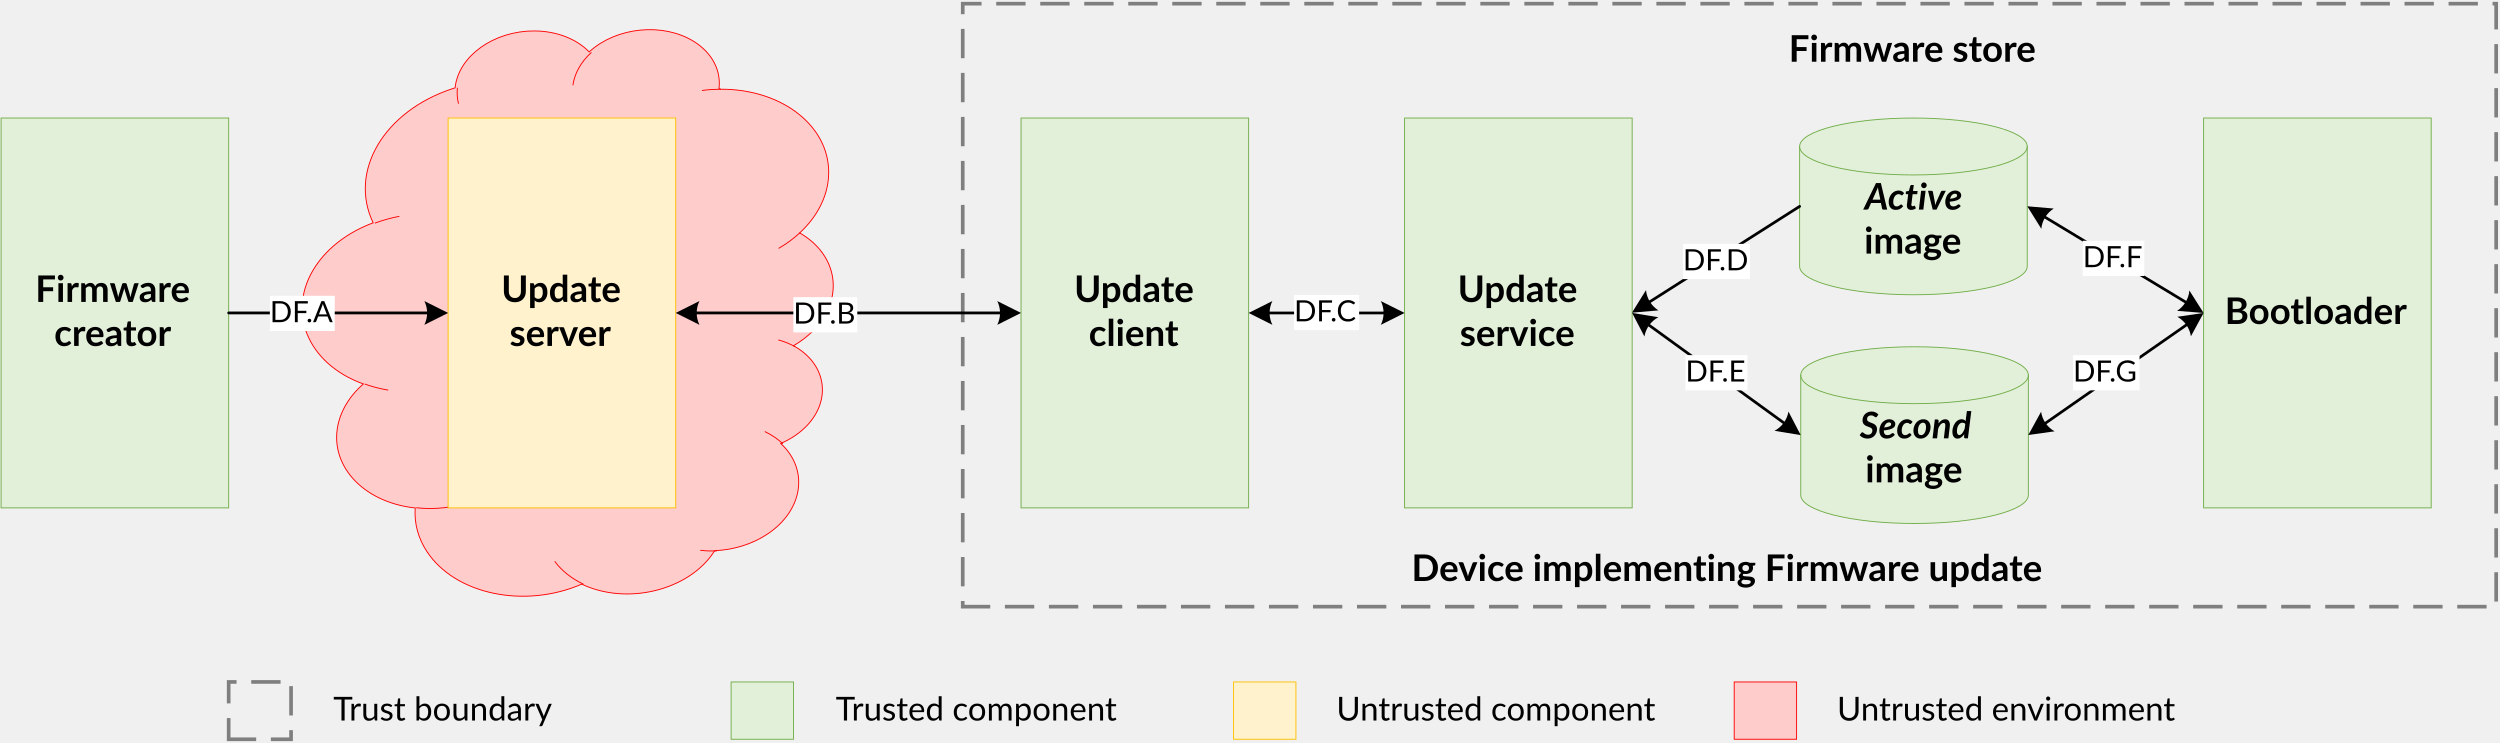
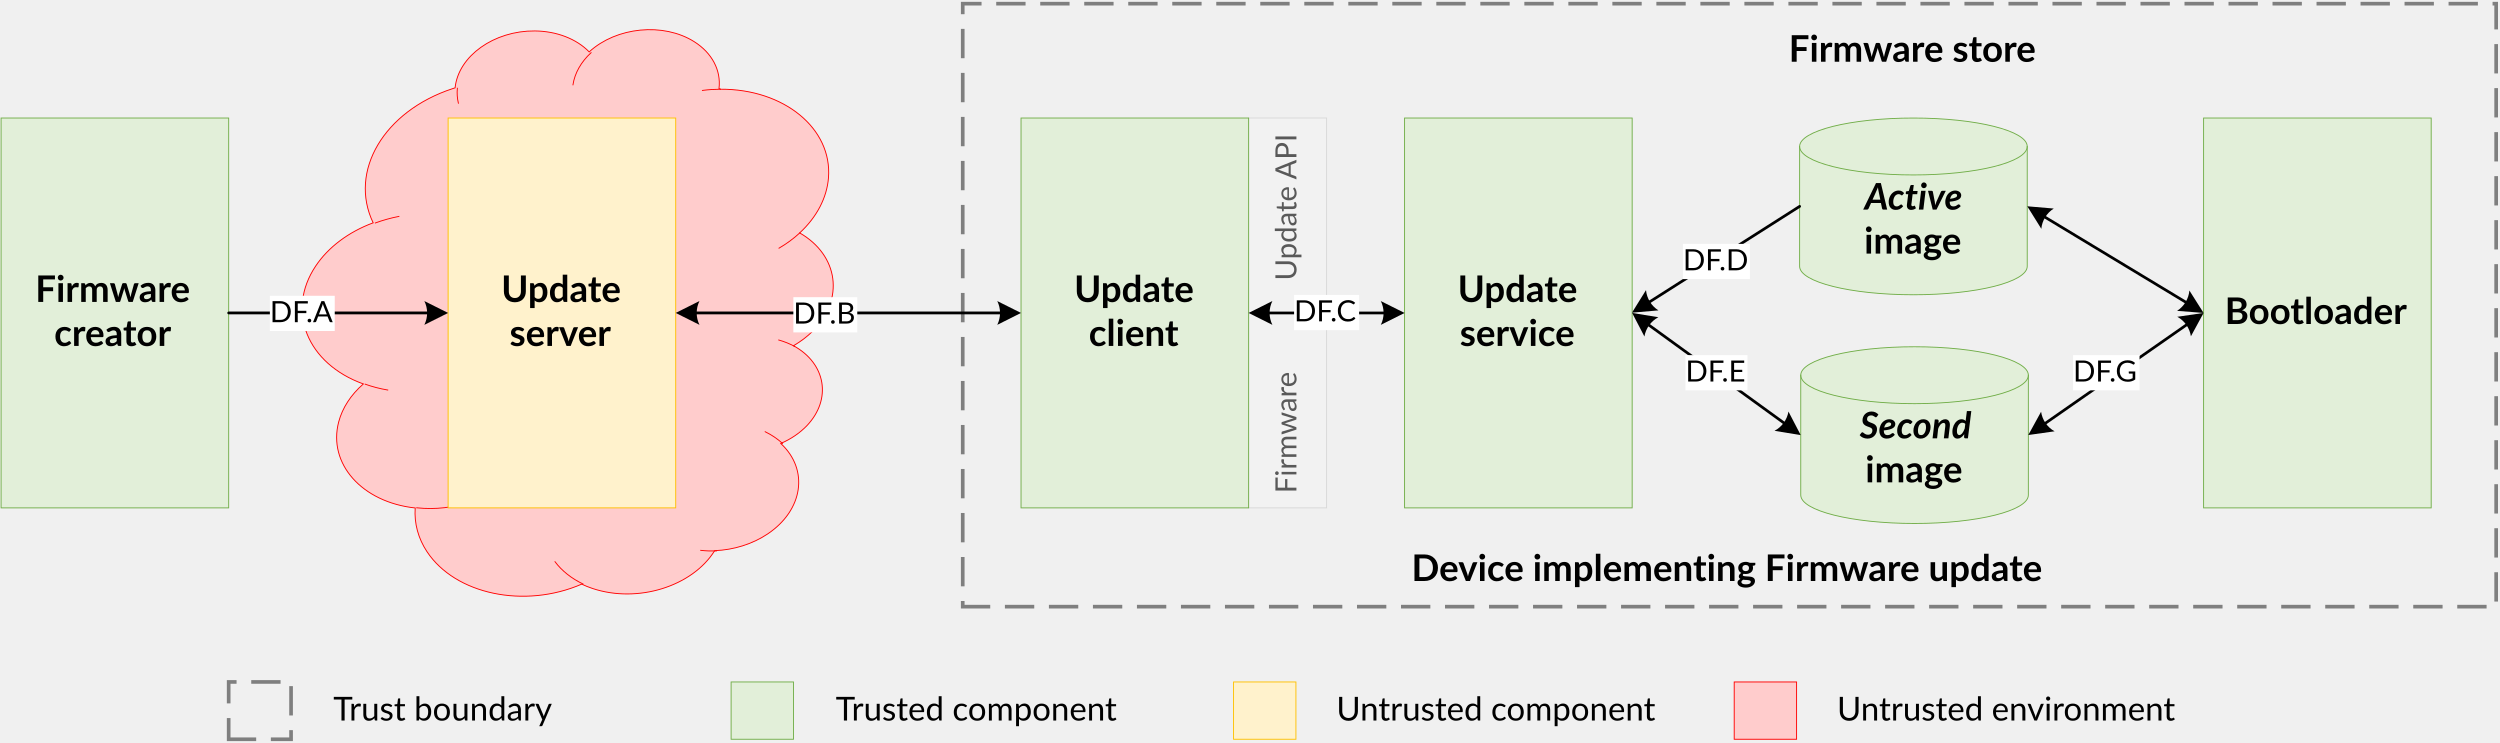
- <svg xmlns="http://www.w3.org/2000/svg" xmlns:xlink="http://www.w3.org/1999/xlink" width="9.466in" height="2.813in" viewBox="0 0 681.565 202.567" xml:space="preserve" color-interpolation-filters="sRGB" class="st20">
+ <svg xmlns="http://www.w3.org/2000/svg" xmlns:xlink="http://www.w3.org/1999/xlink" width="9.466in" height="2.813in" viewBox="0 0 681.565 202.567" xml:space="preserve" color-interpolation-filters="sRGB" class="st23">
  <style type="text/css">
	
- 		.st1 {fill:#ffcccc;stroke:#ff0000;stroke-width:0.25}
- 		.st2 {stroke:#ff0000;stroke-width:0.25}
- 		.st3 {fill:#e2efd9;stroke:#70ad47;stroke-width:0.25}
- 		.st4 {fill:#000000;font-family:Lato;font-size:0.833em;font-weight:bold}
- 		.st5 {font-size:1em}
- 		.st6 {fill:#e2efd9}
- 		.st7 {stroke:#70ad47;stroke-width:0.25}
- 		.st8 {fill:#000000;font-family:Lato;font-size:0.833em;font-style:italic;font-weight:bold}
- 		.st9 {font-size:1em;font-style:normal}
- 		.st10 {fill:none;stroke:#7f7f7f;stroke-dasharray:7,5;stroke-width:1}
- 		.st11 {fill:#fff2cc;stroke:#fec000;stroke-width:0.25}
- 		.st12 {fill:none;stroke:none;stroke-width:0.25}
- 		.st13 {marker-end:url(#mrkr5-61);stroke:#000000;stroke-linecap:round;stroke-linejoin:round;stroke-width:0.75}
- 		.st14 {fill:#000000;fill-opacity:1;stroke:#000000;stroke-opacity:1;stroke-width:0.229}
- 		.st15 {fill:#ffffff;stroke:none;stroke-linecap:butt;stroke-width:7.2}
- 		.st16 {fill:#000000;font-family:Lato;font-size:0.667em}
- 		.st17 {fill:#000000;font-family:Lato;font-size:0.75em}
- 		.st18 {marker-end:url(#mrkr5-61);marker-start:url(#mrkr5-94);stroke:#000000;stroke-linecap:round;stroke-linejoin:round;stroke-width:0.75}
- 		.st19 {marker-start:url(#mrkr5-94);stroke:#000000;stroke-linecap:round;stroke-linejoin:round;stroke-width:0.75}
- 		.st20 {fill:none;fill-rule:evenodd;font-size:12px;overflow:visible;stroke-linecap:square;stroke-miterlimit:3}
+ 		.st1 {fill:#f2f2f2;stroke:#d8d8d8;stroke-width:0.25}
+ 		.st2 {fill:#595959;font-family:Lato;font-size:0.667em}
+ 		.st3 {fill:none;stroke:none;stroke-width:0.25}
+ 		.st4 {fill:#ffcccc;stroke:#ff0000;stroke-width:0.25}
+ 		.st5 {stroke:#ff0000;stroke-width:0.25}
+ 		.st6 {fill:#e2efd9;stroke:#70ad47;stroke-width:0.25}
+ 		.st7 {fill:#000000;font-family:Lato;font-size:0.833em;font-weight:bold}
+ 		.st8 {font-size:1em}
+ 		.st9 {fill:#e2efd9}
+ 		.st10 {stroke:#70ad47;stroke-width:0.25}
+ 		.st11 {fill:#000000;font-family:Lato;font-size:0.833em;font-style:italic;font-weight:bold}
+ 		.st12 {font-size:1em;font-style:normal}
+ 		.st13 {fill:none;stroke:#7f7f7f;stroke-dasharray:7,5;stroke-width:1}
+ 		.st14 {fill:#fff2cc;stroke:#fec000;stroke-width:0.25}
+ 		.st15 {marker-end:url(#mrkr5-68);stroke:#000000;stroke-linecap:round;stroke-linejoin:round;stroke-width:0.75}
+ 		.st16 {fill:#000000;fill-opacity:1;stroke:#000000;stroke-opacity:1;stroke-width:0.229}
+ 		.st17 {fill:#ffffff;stroke:none;stroke-linecap:butt;stroke-width:7.2}
+ 		.st18 {fill:#000000;font-family:Lato;font-size:0.667em}
+ 		.st19 {fill:#000000;font-family:Lato;font-size:0.75em}
+ 		.st20 {marker-end:url(#mrkr5-68);marker-start:url(#mrkr5-101);stroke:#000000;stroke-linecap:round;stroke-linejoin:round;stroke-width:0.75}
+ 		.st21 {fill:#ffffff;stroke:none;stroke-linecap:butt}
+ 		.st22 {marker-start:url(#mrkr5-101);stroke:#000000;stroke-linecap:round;stroke-linejoin:round;stroke-width:0.75}
+ 		.st23 {fill:none;fill-rule:evenodd;font-size:12px;overflow:visible;stroke-linecap:square;stroke-miterlimit:3}
	
	</style>
  <defs id="Markers">
    <g id="lend5">
      <path d="M 2 1 L 0 0 L 1.981 -0.993 C 1.672 -0.365 1.673 0.373 1.985 1 " style="stroke:none" />
    </g>
-     <marker id="mrkr5-61" class="st14" refX="-7.63" orient="auto" markerUnits="strokeWidth" overflow="visible">
+     <marker id="mrkr5-68" class="st16" refX="-7.63" orient="auto" markerUnits="strokeWidth" overflow="visible">
      <use xlink:href="#lend5" transform="scale(-4.36,-4.36) " />
    </marker>
-     <marker id="mrkr5-94" class="st14" refX="7.15" orient="auto" markerUnits="strokeWidth" overflow="visible">
+     <marker id="mrkr5-101" class="st16" refX="7.15" orient="auto" markerUnits="strokeWidth" overflow="visible">
      <use xlink:href="#lend5" transform="scale(4.36) " />
    </marker>
  </defs>
  <g>
-     <g id="group38-1" transform="translate(285.022,8.08665) rotate(90)">
-       <g id="shape32-2">
-         <path d="M16.24 88.6 C16.15 71.3 26.96 58.12 40.38 59.17 C45.82 59.6 51.11 62.35 55.42 67.02 C61.55 56.39 73.53 54.79         82.18 63.45 C83.69 64.96 85.03 66.73 86.18 68.71 C91.02 59.85 100.78 58.21 107.98 65.06 C109.97 66.97         111.63 69.4 112.83 72.18 C119.96 64.44 131.02 66.06 137.52 75.79 C140.25 79.88 141.86 84.98 142.06 90.2         C151.84 96.31 156.46 111.2 152.38 123.48 C152.04 124.52 151.64 125.51 151.19 126.46 C157.95 142.05 153.99         160.93 142.34 168.64 C138.72 171.04 134.61 172.15 130.42 171.86 C128.85 186.38 118.34 195.72 106.95         192.72 C103.15 191.72 99.56 189.4 96.6 186 C91.08 201.34 76.69 207.16 64.46 199 C59.33 195.58 55.16         190.04 52.67 183.32 C38.61 190.07 22.23 180.37 16.09 161.68 C16.01 161.44 15.93 161.22 15.86 160.98         C7.19 160.09 0.25 150.36 0.35 139.23 C0.41 133.3 2.5 127.89 6.06 124.42 C-0.77 116.99 -2.01 104.17 3.28         95.78 C6.34 90.93 11.08 88.42 16.06 89.02 L16.24 88.6 Z" class="st1" />
+     <g id="group176-1" transform="translate(340.407,-64.0869)">
+       <g id="shape150-2" transform="translate(-181.307,202.567) rotate(-90)">
+         <rect x="0" y="181.307" width="106.299" height="21.26" class="st1" />
+         <text x="4" y="194.34" class="st2">Firmware</text>
      </g>
-       <g id="shape36-4" transform="translate(6.27989,-17.0686)">
-         <path d="M8.77 145.91 C5.58 145.43 2.52 143.71 0 140.97" class="st2" />
-         <path d="M13.78 177.15 C12.44 177.47 11.07 177.57 9.69 177.43" class="st2" />
-         <path d="M46.43 199.8 C45.67 197.73 45.07 195.58 44.64 193.37" class="st2" />
-         <path d="M91.98 196.41 C91.62 198.54 91.09 200.61 90.38 202.57" class="st2" />
-         <path d="M114.92 161.69 C121.62 167.95 125.19 178.39 124.09 188.52" class="st2" />
-         <path d="M144.87 143.16 C143.36 146.32 141.28 148.94 138.79 150.81" class="st2" />
-         <path d="M135.85 106.78 C135.9 108.22 135.85 109.67 135.69 111.08" class="st2" />
-         <path d="M103.35 93.5 C104.23 91.71 105.3 90.12 106.55 88.77" class="st2" />
-         <path d="M78.34 89.8 C78.78 88.26 79.36 86.81 80.09 85.47" class="st2" />
-         <path d="M49.12 84.05 C50.67 85.73 52.08 87.63 53.3 89.73" class="st2" />
-         <path d="M10.29 110.61 C10.07 108.97 9.97 107.32 9.96 105.67" class="st2" />
+       <g id="shape166-5" transform="translate(-181.307,202.567) rotate(-90)">
+         <rect x="0" y="181.307" width="106.299" height="21.26" class="st3" />
+         <text x="62.01" y="194.34" class="st2">Update API</text>
      </g>
    </g>
-     <g id="shape2-17" transform="translate(0.25,-64.0869)">
-       <rect x="0" y="96.268" width="62.056" height="106.299" class="st3" />
-       <text x="9.33" y="146.42" class="st4">Firmware <tspan x="14.49" dy="1.2em" class="st5">creator</tspan>
+     <g id="group38-8" transform="translate(285.022,8.08665) rotate(90)">
+       <g id="shape32-9">
+         <path d="M16.24 88.6 C16.15 71.3 26.96 58.12 40.38 59.17 C45.82 59.6 51.11 62.35 55.42 67.02 C61.55 56.39 73.53 54.79         82.18 63.45 C83.69 64.96 85.03 66.73 86.18 68.71 C91.02 59.85 100.78 58.21 107.98 65.06 C109.97 66.97         111.63 69.4 112.83 72.18 C119.96 64.44 131.02 66.06 137.52 75.79 C140.25 79.88 141.86 84.98 142.06 90.2         C151.84 96.31 156.46 111.2 152.38 123.48 C152.04 124.52 151.64 125.51 151.19 126.46 C157.95 142.05 153.99         160.93 142.34 168.64 C138.72 171.04 134.61 172.15 130.42 171.86 C128.85 186.38 118.34 195.72 106.95         192.72 C103.15 191.72 99.56 189.4 96.6 186 C91.08 201.34 76.69 207.16 64.46 199 C59.33 195.58 55.16         190.04 52.67 183.32 C38.61 190.07 22.23 180.37 16.09 161.68 C16.01 161.44 15.93 161.22 15.86 160.98         C7.19 160.09 0.25 150.36 0.35 139.23 C0.41 133.3 2.5 127.89 6.06 124.42 C-0.77 116.99 -2.01 104.17 3.28         95.78 C6.34 90.93 11.08 88.42 16.06 89.02 L16.24 88.6 Z" class="st4" />
+       </g>
+       <g id="shape36-11" transform="translate(6.27989,-17.0686)">
+         <path d="M8.77 145.91 C5.58 145.43 2.52 143.71 0 140.97" class="st5" />
+         <path d="M13.78 177.15 C12.44 177.47 11.07 177.57 9.69 177.43" class="st5" />
+         <path d="M46.43 199.8 C45.67 197.73 45.07 195.58 44.64 193.37" class="st5" />
+         <path d="M91.98 196.41 C91.62 198.54 91.09 200.61 90.38 202.57" class="st5" />
+         <path d="M114.92 161.69 C121.62 167.95 125.19 178.39 124.09 188.52" class="st5" />
+         <path d="M144.87 143.16 C143.36 146.32 141.28 148.94 138.79 150.81" class="st5" />
+         <path d="M135.85 106.78 C135.9 108.22 135.85 109.67 135.69 111.08" class="st5" />
+         <path d="M103.35 93.5 C104.23 91.71 105.3 90.12 106.55 88.77" class="st5" />
+         <path d="M78.34 89.8 C78.78 88.26 79.36 86.81 80.09 85.47" class="st5" />
+         <path d="M49.12 84.05 C50.67 85.73 52.08 87.63 53.3 89.73" class="st5" />
+         <path d="M10.29 110.61 C10.07 108.97 9.97 107.32 9.96 105.67" class="st5" />
+       </g>
+     </g>
+     <g id="shape2-24" transform="translate(0.25,-64.0869)">
+       <rect x="0" y="96.268" width="62.056" height="106.299" class="st6" />
+       <text x="9.33" y="146.42" class="st7">Firmware <tspan x="14.49" dy="1.2em" class="st8">creator</tspan>
      </text>
    </g>
-     <g id="shape16-21" transform="translate(278.352,-64.0869)">
-       <rect x="0" y="96.268" width="62.056" height="106.299" class="st3" />
-       <text x="14.49" y="146.42" class="st4">Update <tspan x="18.48" dy="1.2em" class="st5">client</tspan>
+     <g id="shape16-28" transform="translate(278.352,-64.0869)">
+       <rect x="0" y="96.268" width="62.056" height="106.299" class="st6" />
+       <text x="14.49" y="146.42" class="st7">Update <tspan x="18.48" dy="1.2em" class="st8">client</tspan>
      </text>
    </g>
-     <g id="shape17-25" transform="translate(382.927,-64.0869)">
-       <rect x="0" y="96.268" width="62.056" height="106.299" class="st3" />
-       <text x="14.49" y="146.42" class="st4">Update <tspan x="15.05" dy="1.2em" class="st5">service</tspan>
+     <g id="shape17-32" transform="translate(382.927,-64.0869)">
+       <rect x="0" y="96.268" width="62.056" height="106.299" class="st6" />
+       <text x="14.49" y="146.42" class="st7">Update <tspan x="15.05" dy="1.2em" class="st8">service</tspan>
      </text>
    </g>
-     <g id="shape19-29" transform="translate(600.792,-64.0869)">
-       <rect x="0" y="96.268" width="62.056" height="106.299" class="st3" />
-       <text x="5.77" y="152.42" class="st4">Bootloader</text>
+     <g id="shape19-36" transform="translate(600.792,-64.0869)">
+       <rect x="0" y="96.268" width="62.056" height="106.299" class="st6" />
+       <text x="5.77" y="152.42" class="st7">Bootloader</text>
    </g>
-     <g id="shape22-32" transform="translate(490.95,-59.835)">
-       <path d="M0 162.14 L0 194.81 A31.028 7.757 -180 1 0 62.06 194.81 L62.06 162.14 A31.028 7.757 -180 0 0 0 162.14 Z" class="st6" />
-       <path d="M0 162.14 L0 194.81 A31.028 7.757 -180 1 0 62.06 194.81 L62.06 162.14 A31.028 7.757 -180 0 0 0 162.14" class="st7" />
-       <path d="M0 162.14 A31.028 7.757 -180 0 0 62.06 162.14" class="st7" />
-       <text x="16.08" y="179.35" class="st8">Second<tspan class="st9"> </tspan>
-         <tspan x="17.59" dy="1.2em" class="st9">image</tspan>
+     <g id="shape22-39" transform="translate(490.95,-59.835)">
+       <path d="M0 162.14 L0 194.81 A31.028 7.757 -180 1 0 62.06 194.81 L62.06 162.14 A31.028 7.757 -180 0 0 0 162.14 Z" class="st9" />
+       <path d="M0 162.14 L0 194.81 A31.028 7.757 -180 1 0 62.06 194.81 L62.06 162.14 A31.028 7.757 -180 0 0 0 162.14" class="st10" />
+       <path d="M0 162.14 A31.028 7.757 -180 0 0 62.06 162.14" class="st10" />
+       <text x="16.08" y="179.35" class="st11">Second<tspan class="st12"> </tspan>
+         <tspan x="17.59" dy="1.2em" class="st12">image</tspan>
      </text>
    </g>
-     <g id="shape24-39" transform="translate(490.644,-122.197)">
-       <path d="M0 162.14 L0 194.81 A31.028 7.757 -180 0 0 62.06 194.81 L62.06 162.14 A31.028 7.757 -180 0 0 0 162.14 Z" class="st6" />
-       <path d="M0 162.14 L0 194.81 A31.028 7.757 -180 0 0 62.06 194.81 L62.06 162.14 A31.028 7.757 -180 0 0 0 162.14" class="st7" />
-       <path d="M0 162.14 A31.028 7.757 -180 0 0 62.06 162.14" class="st7" />
-       <text x="17.73" y="179.35" class="st8">Active<tspan class="st9"> </tspan>
-         <tspan x="17.59" dy="1.2em" class="st9">image</tspan>
+     <g id="shape24-46" transform="translate(490.644,-122.197)">
+       <path d="M0 162.14 L0 194.81 A31.028 7.757 -180 0 0 62.06 194.81 L62.06 162.14 A31.028 7.757 -180 0 0 0 162.14 Z" class="st9" />
+       <path d="M0 162.14 L0 194.81 A31.028 7.757 -180 0 0 62.06 194.81 L62.06 162.14 A31.028 7.757 -180 0 0 0 162.14" class="st10" />
+       <path d="M0 162.14 A31.028 7.757 -180 0 0 62.06 162.14" class="st10" />
+       <text x="17.73" y="179.35" class="st11">Active<tspan class="st12"> </tspan>
+         <tspan x="17.59" dy="1.2em" class="st12">image</tspan>
      </text>
    </g>
-     <g id="shape25-46" transform="translate(262.455,-37.1578)">
-       <path d="M0 202.57 L418.11 202.57 L418.11 38.16 L0 38.16 L0 202.57 Z" class="st10" />
-       <text x="122.36" y="195.57" class="st4">Device implementing Firmware update</text>
+     <g id="shape25-53" transform="translate(262.455,-37.1578)">
+       <path d="M0 202.57 L418.11 202.57 L418.11 38.16 L0 38.16 L0 202.57 Z" class="st13" />
+       <text x="122.36" y="195.57" class="st7">Device implementing Firmware update</text>
    </g>
-     <g id="shape15-49" transform="translate(122.14,-64.0869)">
-       <rect x="0" y="96.268" width="62.056" height="106.299" class="st11" />
-       <text x="14.49" y="146.42" class="st4">Update <tspan x="16.75" dy="1.2em" class="st5">server</tspan>
+     <g id="shape15-56" transform="translate(122.14,-64.0869)">
+       <rect x="0" y="96.268" width="62.056" height="106.299" class="st14" />
+       <text x="14.49" y="146.42" class="st7">Update <tspan x="16.75" dy="1.2em" class="st8">server</tspan>
      </text>
    </g>
-     <g id="shape101-53" transform="translate(477.801,-177.902)">
-       <rect x="0" y="181.737" width="88.457" height="20.83" class="st12" />
-       <text x="9.88" y="194.74" class="st4">Firmware store</text>
+     <g id="shape101-60" transform="translate(477.801,-177.902)">
+       <rect x="0" y="181.737" width="88.457" height="20.83" class="st3" />
+       <text x="9.88" y="194.74" class="st7">Firmware store</text>
    </g>
-     <g id="shape103-56" transform="translate(62.3058,-124.323)">
-       <path d="M0 209.65 L54.11 209.65" class="st13" />
-       <rect x="11.232" y="204.974" width="17.688" height="9.6" class="st15" />
-       <text x="11.23" y="212.17" class="st16">DF.A</text>
+     <g id="shape103-63" transform="translate(62.3058,-124.323)">
+       <path d="M0 209.65 L54.11 209.65" class="st15" />
+       <rect x="11.232" y="204.974" width="17.688" height="9.6" class="st17" />
+       <text x="11.23" y="212.17" class="st18">DF.A</text>
    </g>
-     <g id="group135-64" transform="translate(62.3058,-1)">
-       <g id="shape130-65" transform="translate(24.5197,-5.19399E-07)">
-         <rect x="0" y="186.945" width="103.949" height="15.623" class="st12" />
-         <text x="4" y="197.46" class="st17">Trust boundary</text>
+     <g id="group135-71" transform="translate(62.3058,-1)">
+       <g id="shape130-72" transform="translate(24.5197,-5.19399E-07)">
+         <rect x="0" y="186.945" width="103.949" height="15.623" class="st3" />
+         <text x="4" y="197.46" class="st19">Trust boundary</text>
      </g>
-       <g id="shape134-68">
-         <path d="M0 202.57 L17.01 202.57 L17.01 186.94 L0 186.94 L0 202.57 Z" class="st10" />
+       <g id="shape134-75">
+         <path d="M0 202.57 L17.01 202.57 L17.01 186.94 L0 186.94 L0 202.57 Z" class="st13" />
      </g>
    </g>
-     <g id="group136-70" transform="translate(199.301,-0.999992)">
-       <g id="shape1-71" transform="translate(0,-8.47828E-06)">
-         <rect x="0" y="186.945" width="17.008" height="15.623" class="st3" />
+     <g id="group136-77" transform="translate(199.301,-0.999992)">
+       <g id="shape1-78" transform="translate(0,-8.47828E-06)">
+         <rect x="0" y="186.945" width="17.008" height="15.623" class="st6" />
      </g>
-       <g id="shape122-73" transform="translate(24.5197,2.84217E-14)">
-         <rect x="0" y="186.945" width="103.949" height="15.623" class="st12" />
-         <text x="4" y="197.46" class="st17">Trusted component</text>
+       <g id="shape122-80" transform="translate(24.5197,2.84217E-14)">
+         <rect x="0" y="186.945" width="103.949" height="15.623" class="st3" />
+         <text x="4" y="197.46" class="st19">Trusted component</text>
      </g>
    </g>
-     <g id="group137-76" transform="translate(336.297,-0.999992)">
-       <g id="shape3-77">
-         <rect x="0" y="186.945" width="17.008" height="15.623" class="st11" />
+     <g id="group137-83" transform="translate(336.297,-0.999992)">
+       <g id="shape3-84">
+         <rect x="0" y="186.945" width="17.008" height="15.623" class="st14" />
      </g>
-       <g id="shape121-79" transform="translate(24.035,0)">
-         <rect x="0" y="186.945" width="103.949" height="15.623" class="st12" />
-         <text x="4" y="197.46" class="st17">Untrusted component</text>
+       <g id="shape121-86" transform="translate(24.035,0)">
+         <rect x="0" y="186.945" width="103.949" height="15.623" class="st3" />
+         <text x="4" y="197.46" class="st19">Untrusted component</text>
      </g>
    </g>
-     <g id="group138-82" transform="translate(472.808,-0.999992)">
-       <g id="shape127-83">
-         <rect x="0" y="186.945" width="17.008" height="15.623" class="st1" />
+     <g id="group138-89" transform="translate(472.808,-0.999992)">
+       <g id="shape127-90">
+         <rect x="0" y="186.945" width="17.008" height="15.623" class="st4" />
      </g>
-       <g id="shape128-85" transform="translate(24.035,2.84217E-14)">
-         <rect x="0" y="186.945" width="103.949" height="15.623" class="st12" />
-         <text x="4" y="197.46" class="st17">Untrusted environment</text>
+       <g id="shape128-92" transform="translate(24.035,2.84217E-14)">
+         <rect x="0" y="186.945" width="103.949" height="15.623" class="st3" />
+         <text x="4" y="197.46" class="st19">Untrusted environment</text>
      </g>
    </g>
-     <g id="shape139-88" transform="translate(184.196,-124.323)">
-       <path d="M5.36 209.65 L5.72 209.65 L88.43 209.65" class="st18" />
-       <rect x="32.078" y="205.355" width="17.424" height="9.6" class="st15" />
-       <text x="32.08" y="212.55" class="st16">DF.B</text>
+     <g id="shape139-95" transform="translate(184.196,-124.323)">
+       <path d="M5.36 209.65 L5.72 209.65 L88.43 209.65" class="st20" />
+       <rect x="32.078" y="205.355" width="17.424" height="9.6" class="st17" />
+       <text x="32.08" y="212.55" class="st18">DF.B</text>
    </g>
-     <g id="shape140-98" transform="translate(340.407,-110.15)">
-       <path d="M5.36 195.48 L5.72 195.48 L36.8 195.48" class="st18" />
-       <rect x="12.396" y="190.569" width="17.728" height="9.6" class="st15" />
-       <text x="12.4" y="197.77" class="st16">DF.C</text>
+     <g id="shape140-105" transform="translate(340.407,-110.15)">
+       <path d="M5.36 195.48 L5.72 195.48 L36.8 195.48" class="st20" />
+       <rect x="12.396" y="190.569" width="17.728" height="9.6" class="st21" />
+       <text x="12.4" y="197.77" class="st18">DF.C</text>
    </g>
-     <g id="shape141-107" transform="translate(444.983,-117.237)">
-       <path d="M4.52 199.69 L4.83 199.5 L45.66 173.51" class="st19" />
-       <rect x="13.847" y="183.736" width="18.272" height="9.6" class="st15" />
-       <text x="13.85" y="190.94" class="st16">DF.D</text>
+     <g id="shape141-114" transform="translate(444.983,-117.237)">
+       <path d="M4.52 199.69 L4.83 199.5 L45.66 173.51" class="st22" />
+       <rect x="13.847" y="183.736" width="18.272" height="9.6" class="st21" />
+       <text x="13.85" y="190.94" class="st18">DF.D</text>
    </g>
-     <g id="shape142-114" transform="translate(444.983,-117.237)">
-       <path d="M4.34 205.71 L4.63 205.92 L41.33 232.52" class="st18" />
-       <rect x="14.536" y="214.067" width="16.896" height="9.6" class="st15" />
-       <text x="14.54" y="221.27" class="st16">DF.E</text>
+     <g id="shape142-121" transform="translate(444.983,-117.237)">
+       <path d="M4.34 205.71 L4.63 205.92 L41.33 232.52" class="st20" />
+       <rect x="14.536" y="214.067" width="16.896" height="9.6" class="st21" />
+       <text x="14.54" y="221.27" class="st18">DF.E</text>
    </g>
-     <g id="shape143-123" transform="translate(553.006,-83.9295)">
-       <path d="M4.4 199.5 L4.69 199.3 L43.09 172.53" class="st18" />
-       <rect x="12.2" y="180.76" width="18.12" height="9.6" class="st15" />
-       <text x="12.2" y="187.96" class="st16">DF.G</text>
+     <g id="shape143-130" transform="translate(553.006,-83.9295)">
+       <path d="M4.4 199.5 L4.69 199.3 L43.09 172.53" class="st20" />
+       <rect x="12.2" y="180.76" width="18.12" height="9.6" class="st17" />
+       <text x="12.2" y="187.96" class="st18">DF.G</text>
    </g>
-     <g id="shape144-132" transform="translate(552.699,-146.292)">
-       <path d="M4.59 205.34 L4.9 205.53 L43.19 228.66" class="st18" />
-       <rect x="15.162" y="211.941" width="16.776" height="9.6" class="st15" />
-       <text x="15.16" y="219.14" class="st16">DF.F</text>
+     <g id="shape144-139" transform="translate(552.699,-146.292)">
+       <path d="M4.59 205.34 L4.9 205.53 L43.19 228.66" class="st20" />
    </g>
  </g>
</svg>
